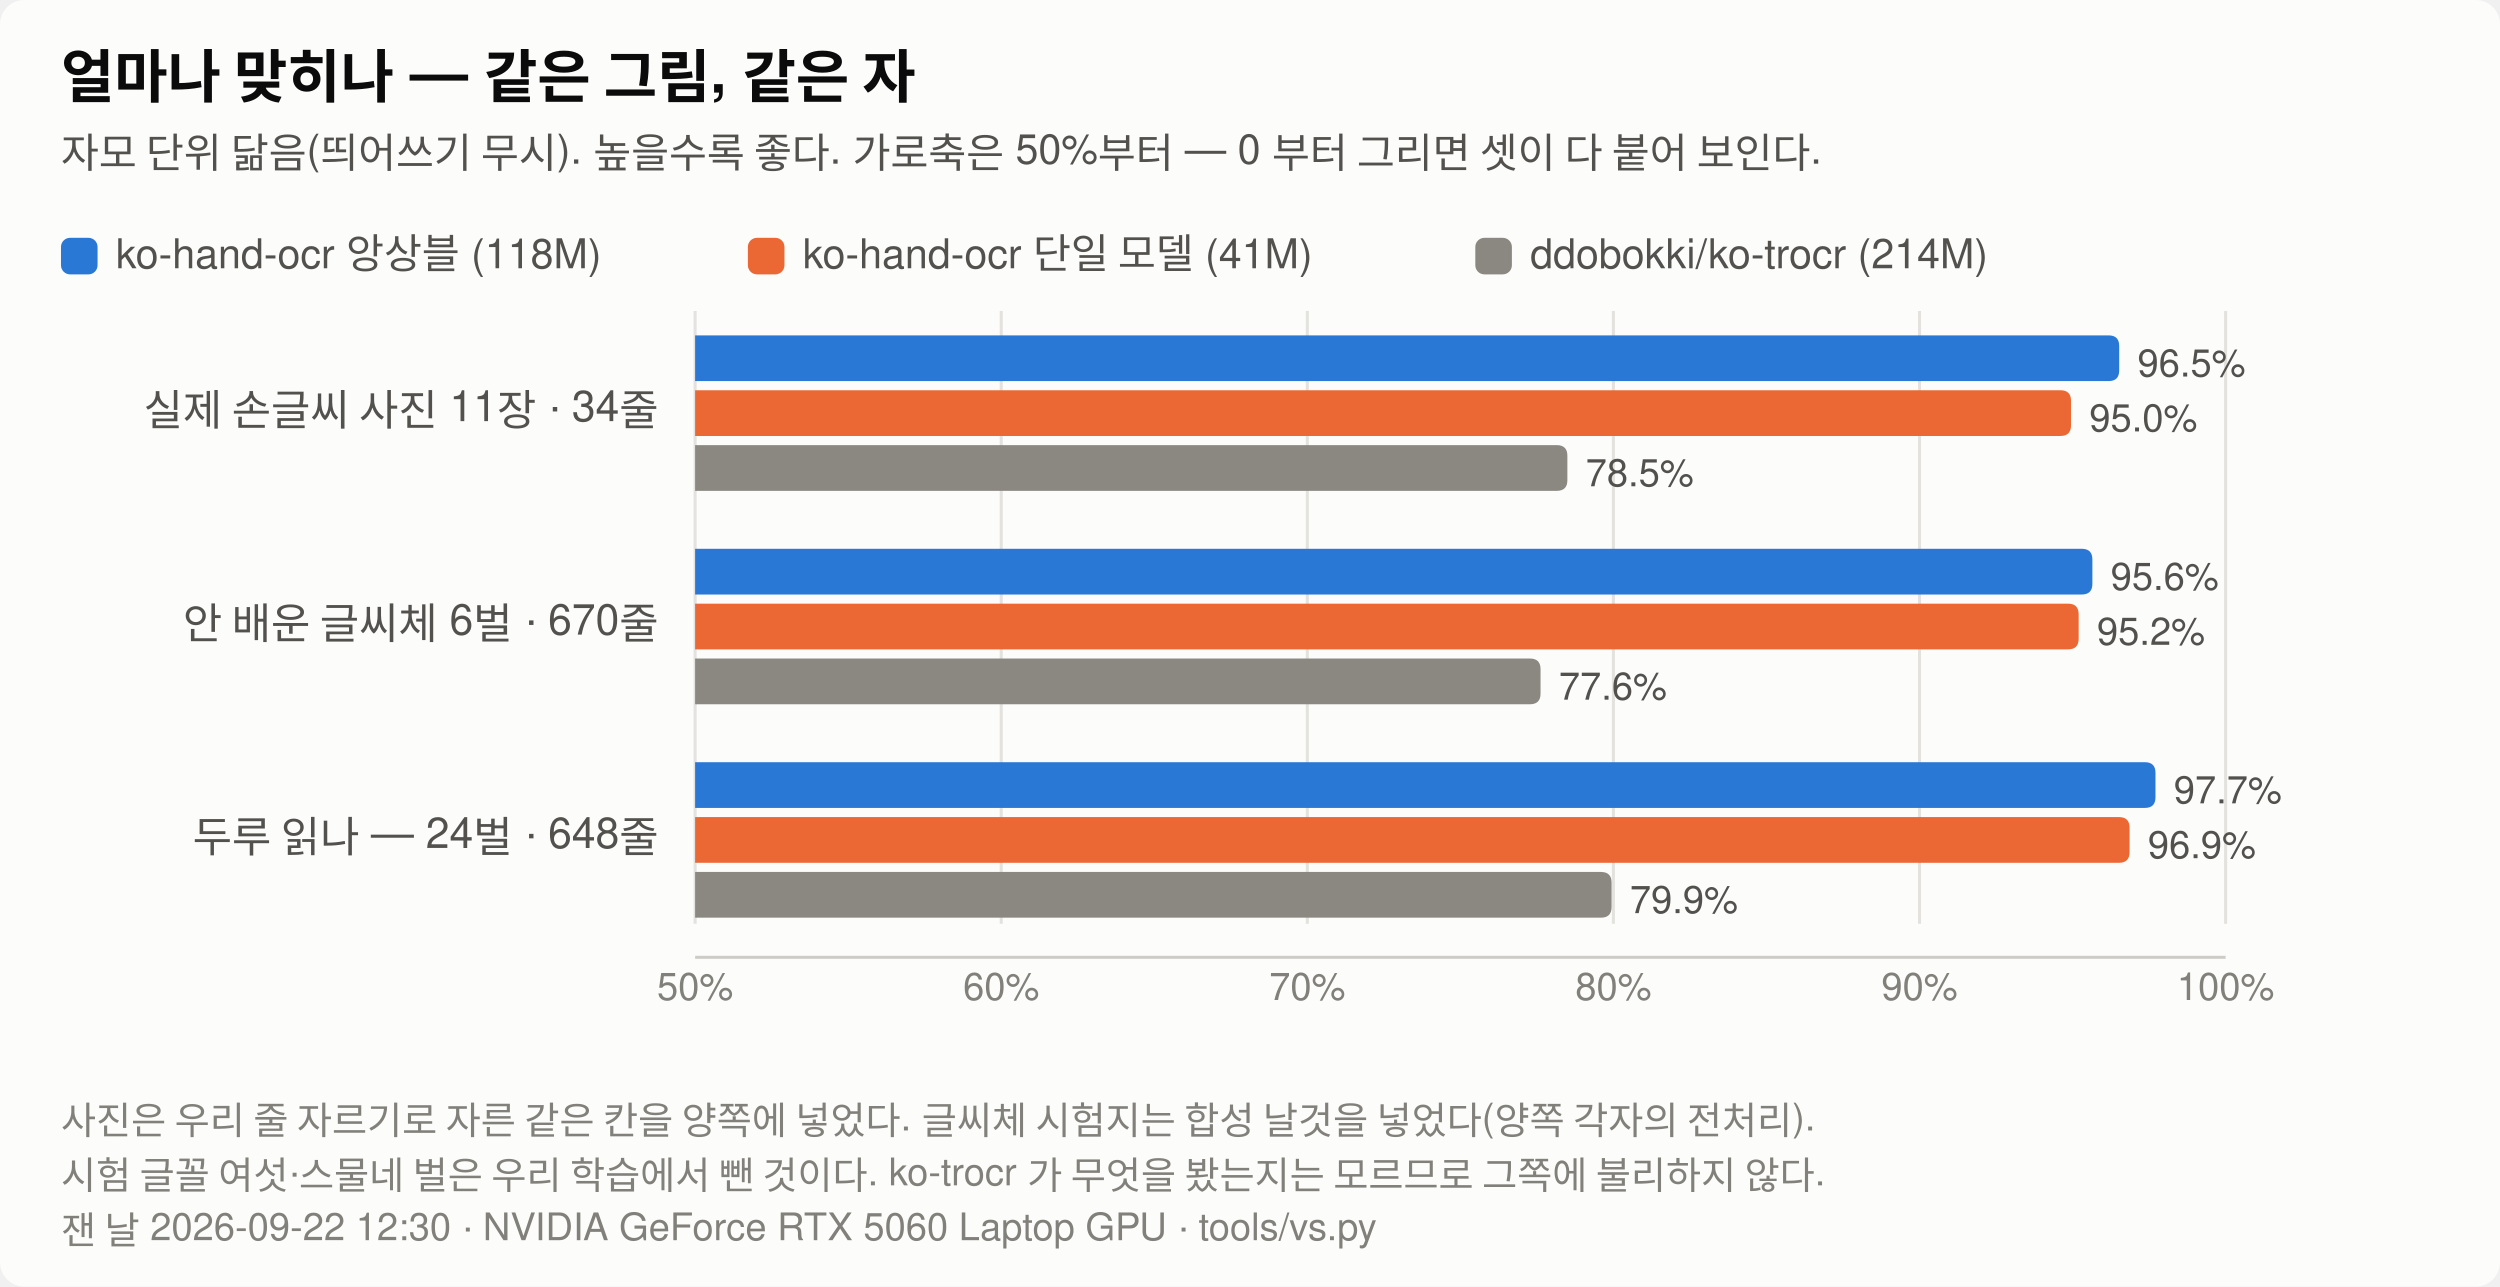
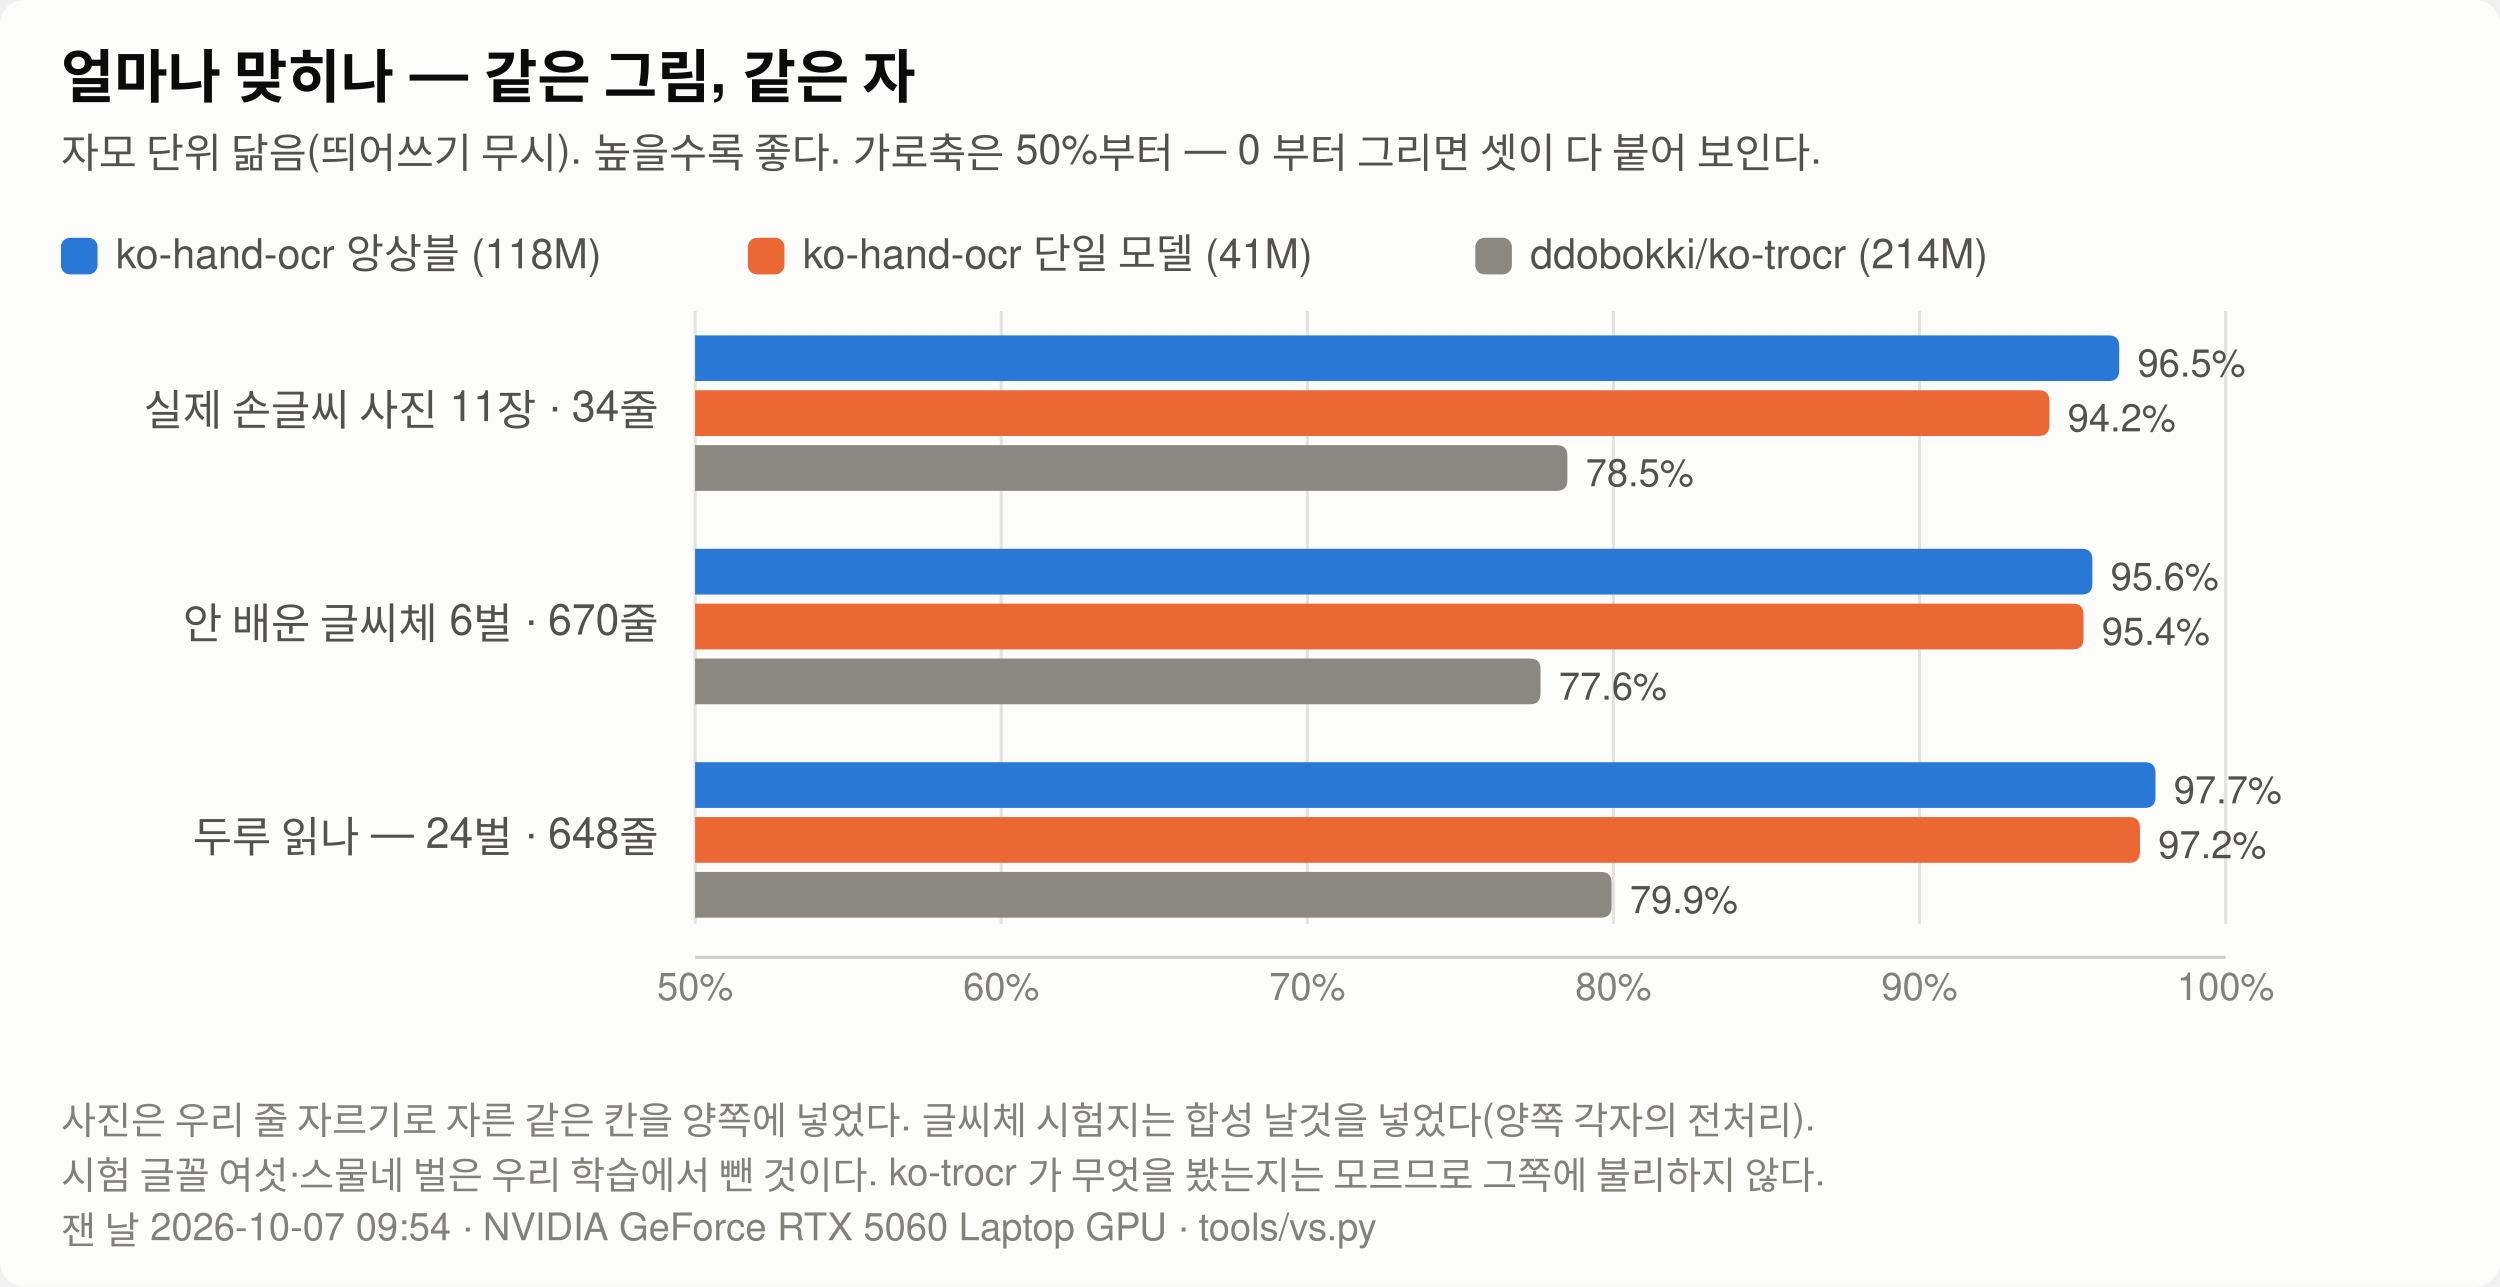
- <svg xmlns="http://www.w3.org/2000/svg" viewBox="0 0 820 422" width="820" height="422" role="img" aria-label="Jamo similarity on three test sets. 실제 손글씨 사진 11장: ko-hand-ocr 앙상블 96.5 percent, ko-hand-ocr 단일 모델 95.0 percent, ddobokki/ko-trocr 78.5 percent. 안 배운 글씨체 6벌: ko-hand-ocr 앙상블 95.6 percent, ko-hand-ocr 단일 모델 95.2 percent, ddobokki/ko-trocr 77.6 percent. 두루 읽나 — 24벌: ko-hand-ocr 앙상블 97.7 percent, ko-hand-ocr 단일 모델 96.9 percent, ddobokki/ko-trocr 79.9 percent.">
+ <svg xmlns="http://www.w3.org/2000/svg" viewBox="0 0 820 422" width="820" height="422" role="img" aria-label="Jamo similarity on three test sets. 실제 손글씨 사진 11장: ko-hand-ocr 앙상블 96.5 percent, ko-hand-ocr 단일 모델 94.2 percent, ddobokki/ko-trocr 78.5 percent. 안 배운 글씨체 6벌: ko-hand-ocr 앙상블 95.6 percent, ko-hand-ocr 단일 모델 95.4 percent, ddobokki/ko-trocr 77.6 percent. 두루 읽나 — 24벌: ko-hand-ocr 앙상블 97.7 percent, ko-hand-ocr 단일 모델 97.2 percent, ddobokki/ko-trocr 79.9 percent.">
  <style>
  .surface{fill:#fcfcfb}
  .ink{fill:#0b0b0b}
  .ink2{fill:#52514e}
  .ink3{fill:#82807a}
  .s0{fill:#2a78d6}
  .s1{fill:#eb6834}
  .s2{fill:#8a8880}
  .grid{stroke:#e3e2de;stroke-width:1}
  .rule{stroke:#cdccc6;stroke-width:1}
  text{font-family:-apple-system,BlinkMacSystemFont,"Segoe UI",Helvetica,Arial,sans-serif}
  @media (prefers-color-scheme: dark){
    .surface{fill:#1a1a19}
    .ink{fill:#ffffff}
    .ink2{fill:#c3c2b7}
    .ink3{fill:#8e8c84}
    .s0{fill:#3987e5}
    .s1{fill:#d95926}
    .s2{fill:#7c7a73}
    .grid{stroke:#3a3a38}
    .rule{stroke:#4a4946}
  }
</style>
  <rect class="surface" width="820" height="422" rx="8" />
  <text class="ink" x="20" y="32" font-size="19" font-weight="600">얼마나 맞히나 — 같은 그림, 같은 자</text>
  <text class="ink2" x="20" y="55" font-size="13.5">자모 단위 닮음(띄어쓰기 무시). 높을수록 좋다. 가로축은 50%부터 — 0 부터 그리면 셋이 다 붙어 보인다.</text>
  <line class="grid" x1="228.0" y1="102.0" x2="228.0" y2="303.0" />
  <line class="grid" x1="328.4" y1="102.0" x2="328.4" y2="303.0" />
  <line class="grid" x1="428.8" y1="102.0" x2="428.8" y2="303.0" />
  <line class="grid" x1="529.2" y1="102.0" x2="529.2" y2="303.0" />
  <line class="grid" x1="629.6" y1="102.0" x2="629.6" y2="303.0" />
  <line class="grid" x1="730.0" y1="102.0" x2="730.0" y2="303.0" />
  <text class="ink2" x="216" y="139.5" font-size="14" text-anchor="end">실제 손글씨 사진 11장 · 34줄</text>
  <path class="s0" d="M228,110.0 H691.6 Q695.1,110.0 695.1,113.5 V121.5 Q695.1,125.0 691.6,125.0 H228 Z" />
  <text class="ink2" x="701.1" y="123.5" font-size="12.5">96.5%</text>
-   <path class="s1" d="M228,128.0 H675.8 Q679.3,128.0 679.3,131.5 V139.5 Q679.3,143.0 675.8,143.0 H228 Z" />
-   <text class="ink2" x="685.3" y="141.5" font-size="12.5">95.0%</text>
+   <path class="s1" d="M228,128.0 H668.7 Q672.2,128.0 672.2,131.5 V139.5 Q672.2,143.0 668.7,143.0 H228 Z" />
+   <text class="ink2" x="678.2" y="141.5" font-size="12.5">94.2%</text>
  <path class="s2" d="M228,146.0 H510.6 Q514.1,146.0 514.1,149.5 V157.5 Q514.1,161.0 510.6,161.0 H228 Z" />
  <text class="ink2" x="520.1" y="159.5" font-size="12.5">78.5%</text>
  <text class="ink2" x="216" y="209.5" font-size="14" text-anchor="end">안 배운 글씨체 6벌 · 670줄</text>
  <path class="s0" d="M228,180.0 H682.8 Q686.3,180.0 686.3,183.5 V191.5 Q686.3,195.0 682.8,195.0 H228 Z" />
  <text class="ink2" x="692.3" y="193.5" font-size="12.5">95.6%</text>
-   <path class="s1" d="M228,198.0 H678.3 Q681.8,198.0 681.8,201.5 V209.5 Q681.8,213.0 678.3,213.0 H228 Z" />
-   <text class="ink2" x="687.8" y="211.5" font-size="12.5">95.2%</text>
+   <path class="s1" d="M228,198.0 H679.9 Q683.4,198.0 683.4,201.5 V209.5 Q683.4,213.0 679.9,213.0 H228 Z" />
+   <text class="ink2" x="689.4" y="211.5" font-size="12.5">95.4%</text>
  <path class="s2" d="M228,216.0 H501.8 Q505.3,216.0 505.3,219.5 V227.5 Q505.3,231.0 501.8,231.0 H228 Z" />
  <text class="ink2" x="511.3" y="229.5" font-size="12.5">77.6%</text>
  <text class="ink2" x="216" y="279.5" font-size="14" text-anchor="end">두루 읽나 — 24벌 · 648줄</text>
  <path class="s0" d="M228,250.0 H703.5 Q707.0,250.0 707.0,253.5 V261.5 Q707.0,265.0 703.5,265.0 H228 Z" />
  <text class="ink2" x="713.0" y="263.5" font-size="12.5">97.7%</text>
-   <path class="s1" d="M228,268.0 H695.0 Q698.5,268.0 698.5,271.5 V279.5 Q698.5,283.0 695.0,283.0 H228 Z" />
-   <text class="ink2" x="704.5" y="281.5" font-size="12.5">96.9%</text>
+   <path class="s1" d="M228,268.0 H698.4 Q701.9,268.0 701.9,271.5 V279.5 Q701.9,283.0 698.4,283.0 H228 Z" />
+   <text class="ink2" x="707.9" y="281.5" font-size="12.5">97.2%</text>
  <path class="s2" d="M228,286.0 H525.1 Q528.6,286.0 528.6,289.5 V297.5 Q528.6,301.0 525.1,301.0 H228 Z" />
  <text class="ink2" x="534.6" y="299.5" font-size="12.5">79.9%</text>
  <line class="rule" x1="228" y1="314" x2="730" y2="314" />
  <text class="ink3" x="228.0" y="328" font-size="12.5" text-anchor="middle">50%</text>
  <text class="ink3" x="328.4" y="328" font-size="12.5" text-anchor="middle">60%</text>
  <text class="ink3" x="428.8" y="328" font-size="12.5" text-anchor="middle">70%</text>
  <text class="ink3" x="529.2" y="328" font-size="12.5" text-anchor="middle">80%</text>
  <text class="ink3" x="629.6" y="328" font-size="12.5" text-anchor="middle">90%</text>
  <text class="ink3" x="730.0" y="328" font-size="12.5" text-anchor="middle">100%</text>
  <rect class="s0" x="20.0" y="78" width="12" height="12" rx="3" />
  <text class="ink2" x="38.0" y="88" font-size="13.5">ko-hand-ocr 앙상블 (118M)</text>
  <rect class="s1" x="245.3" y="78" width="12" height="12" rx="3" />
  <text class="ink2" x="263.3" y="88" font-size="13.5">ko-hand-ocr 단일 모델 (41M)</text>
  <rect class="s2" x="483.9" y="78" width="12" height="12" rx="3" />
  <text class="ink2" x="501.9" y="88" font-size="13.5">ddobokki/ko-trocr (214M)</text>
  <text class="ink3" x="20" y="372" font-size="12.5">사진은 우리 줄 자르기로 자른 같은 칸을 양쪽에 넣었다. 글씨체 시험지는 합성 날것을 넣었다(양쪽 각자의 전처리).</text>
  <text class="ink3" x="20" y="390" font-size="12.5">시험 글꼴 여섯·스물네 벌은 우리 학습에서 뺀 것이다. ko-trocr 가 무엇을 봤는지는 모르므로 그쪽에 불리하지 않다.</text>
-   <text class="ink3" x="20" y="408" font-size="12.5">잰 날 2026-09-22 12:30 · NVIDIA GeForce RTX 5060 Laptop GPU · tools/vs.py</text>
+   <text class="ink3" x="20" y="408" font-size="12.5">잰 날 2026-10-07 09:54 · NVIDIA GeForce RTX 5060 Laptop GPU · tools/vs.py</text>
</svg>
